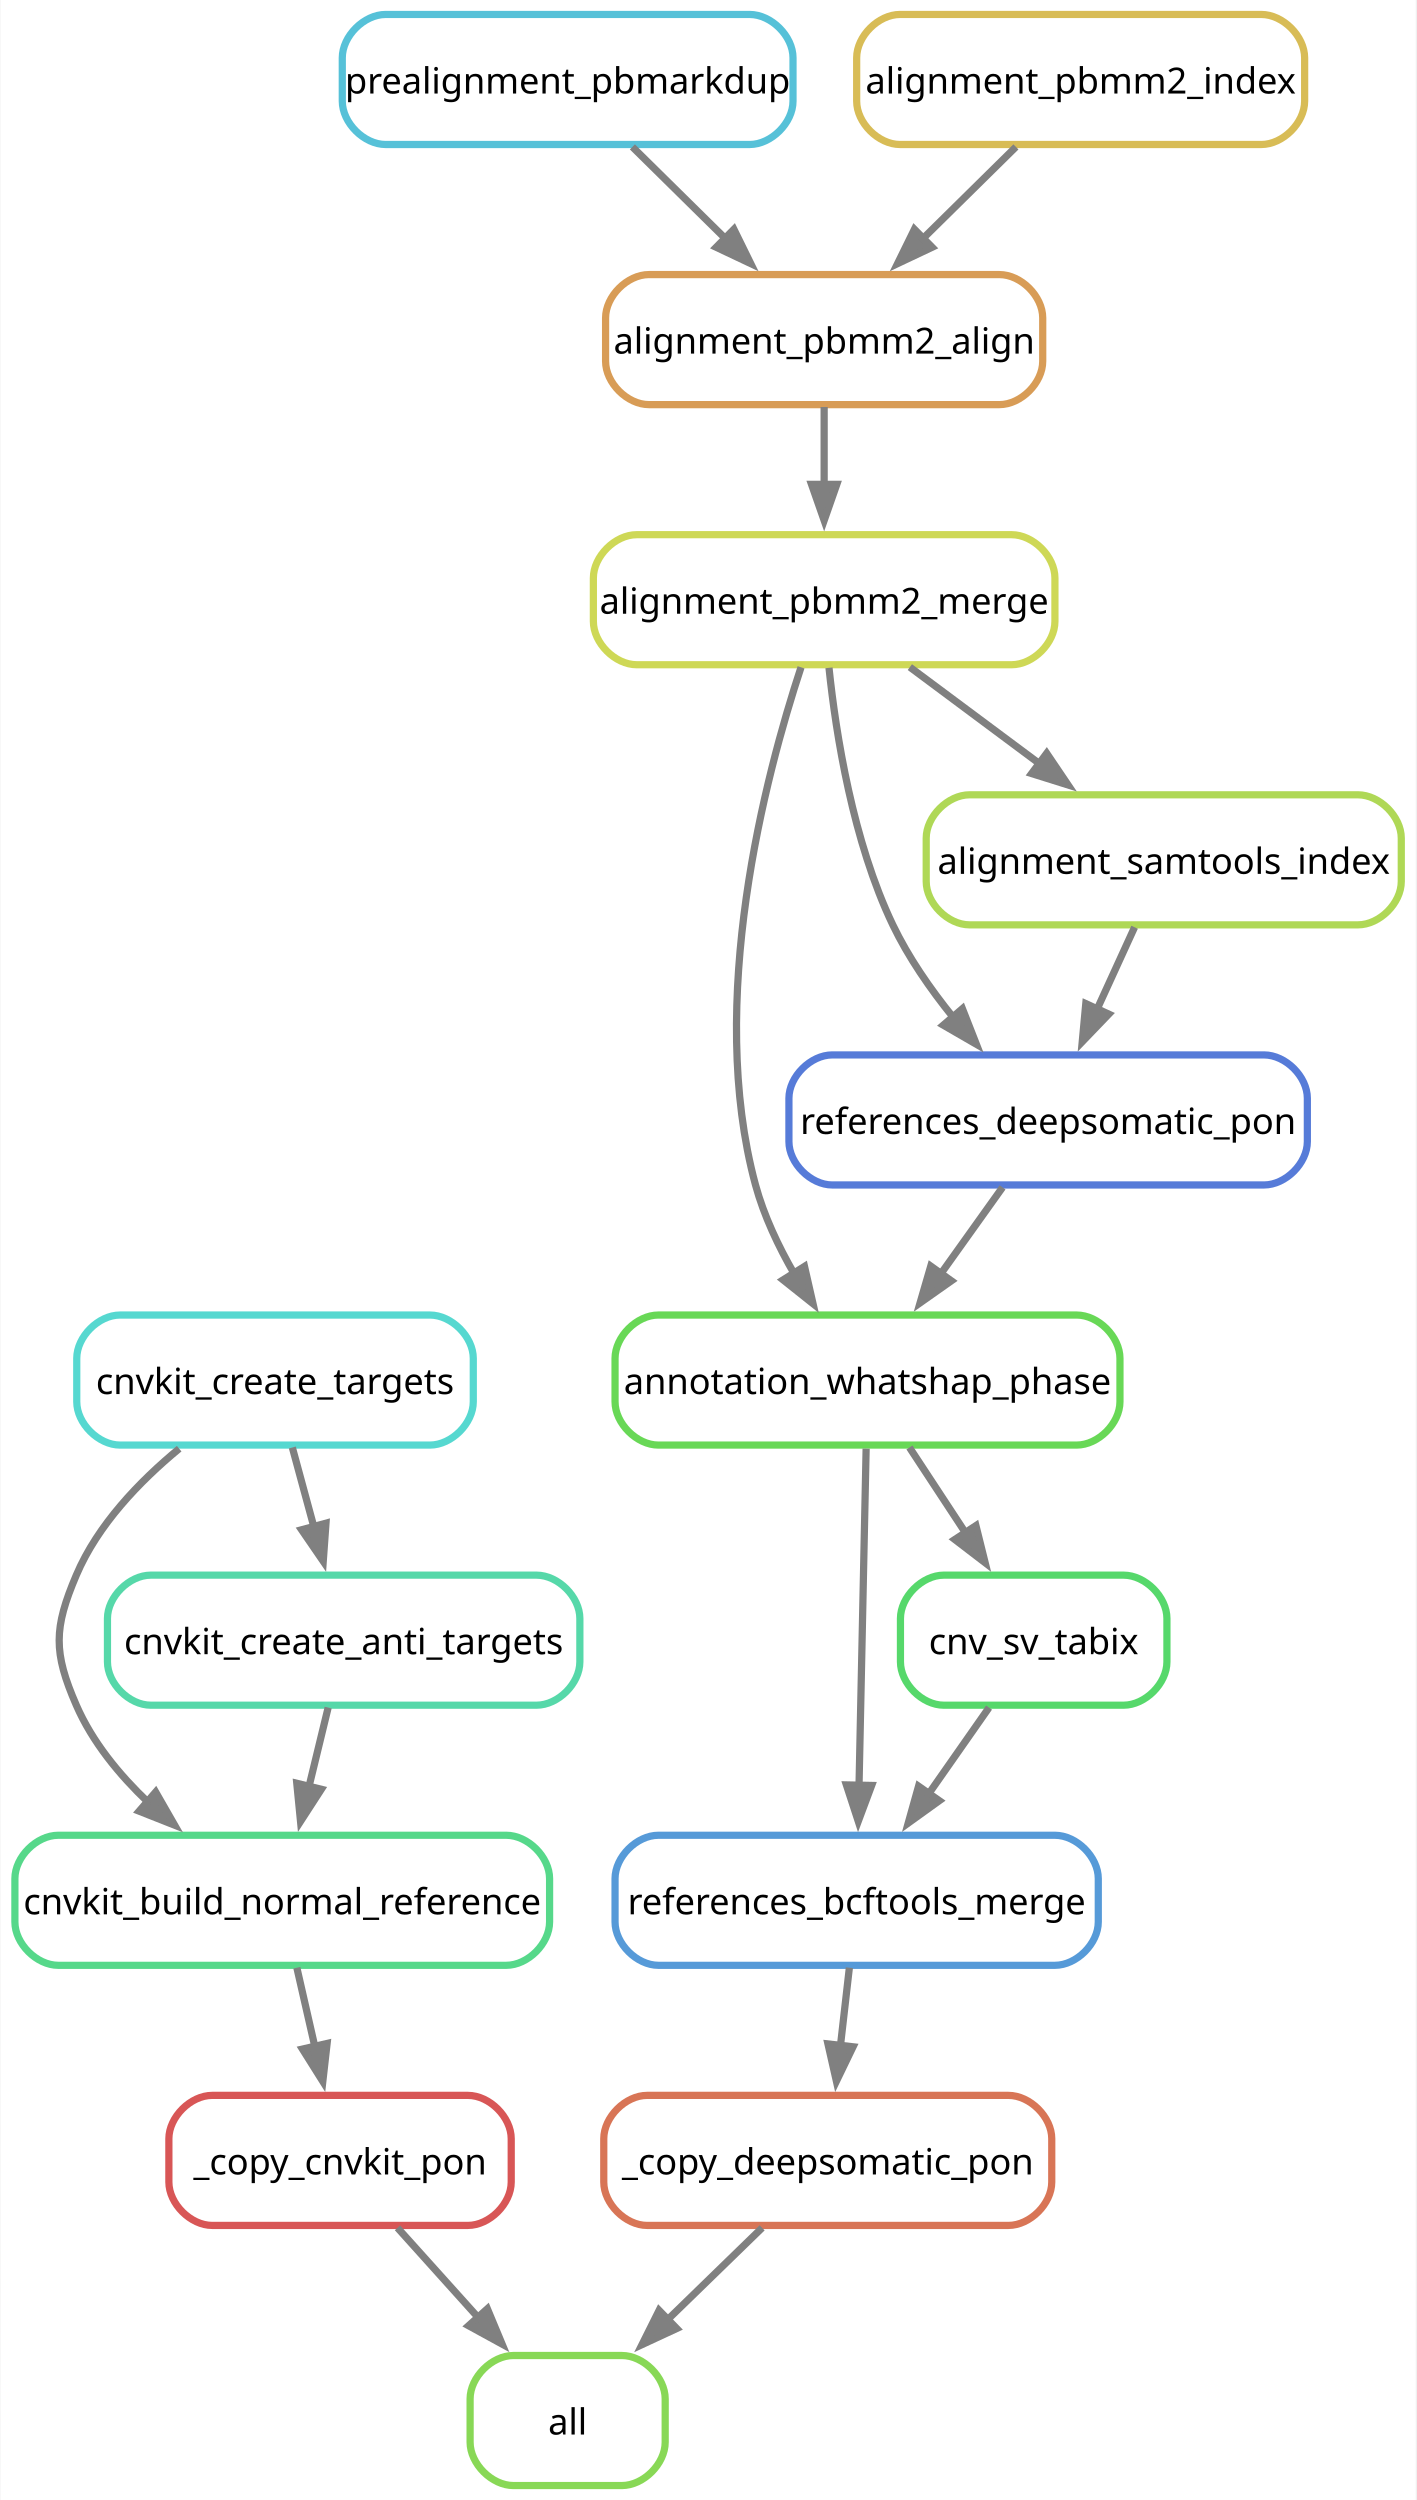
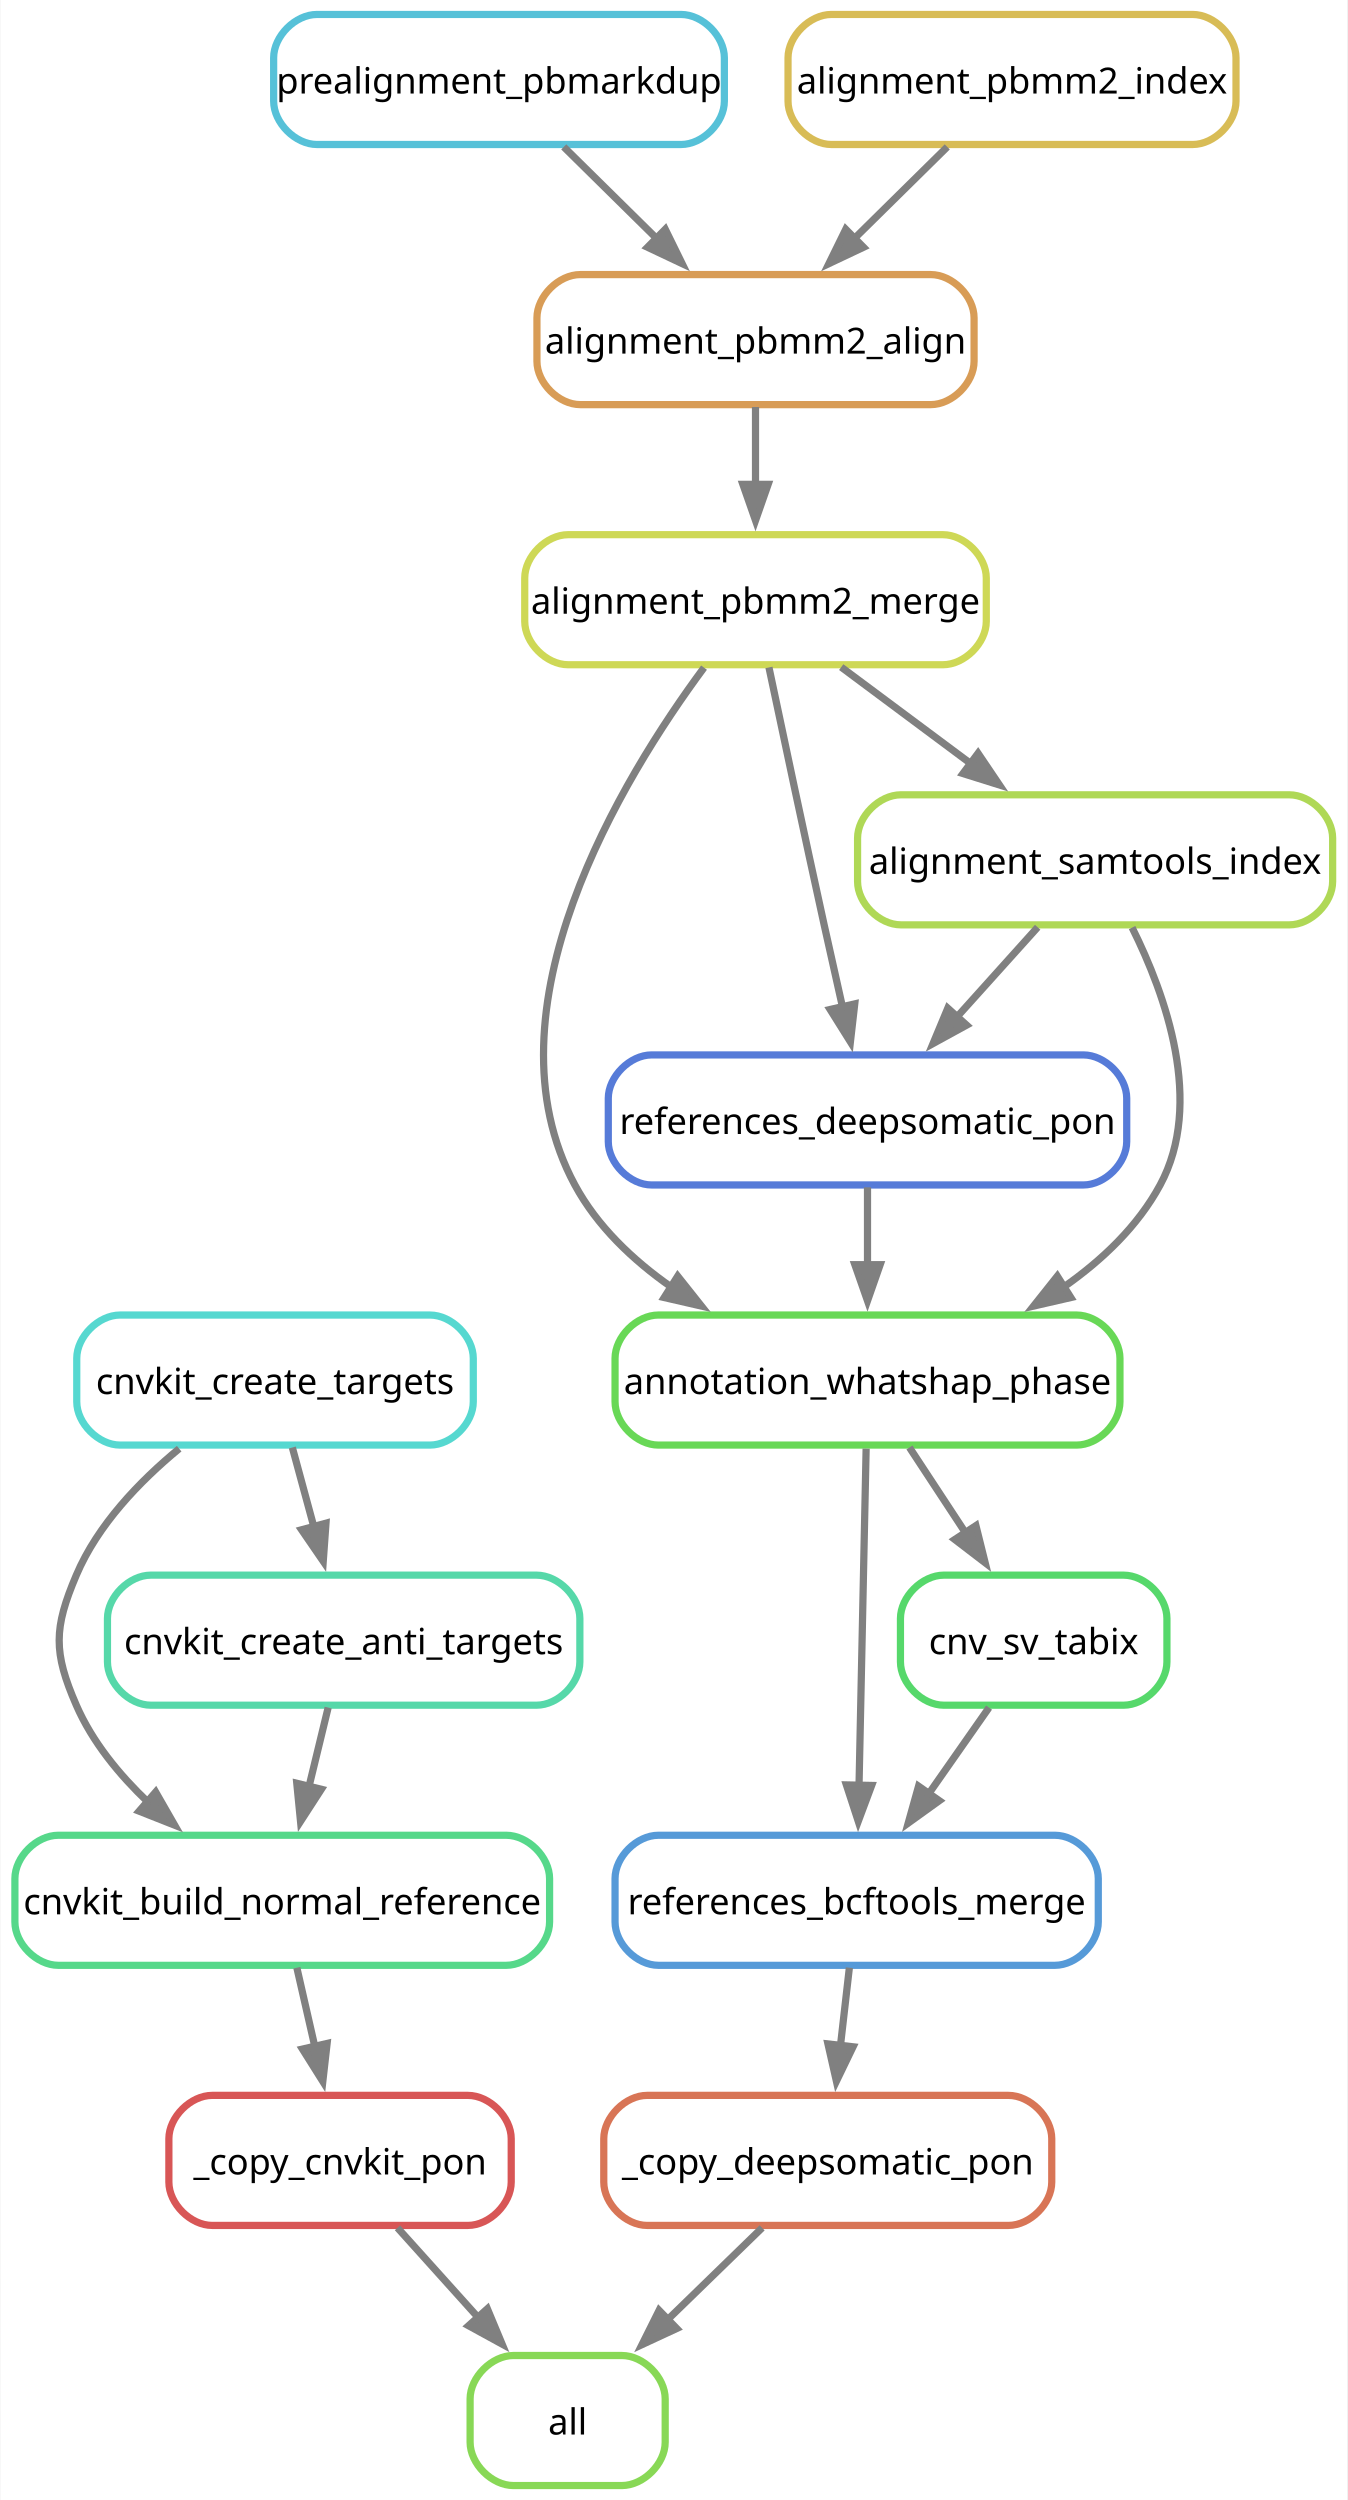
- <svg xmlns="http://www.w3.org/2000/svg" width="392pt" height="692pt" viewBox="0.00 0.00 391.75 692.00">
+ <svg xmlns="http://www.w3.org/2000/svg" width="373pt" height="692pt" viewBox="0.00 0.00 372.75 692.00">
  <g id="graph0" class="graph" transform="scale(1 1) rotate(0) translate(4 688)">
-     <polygon fill="white" stroke="none" points="-4,4 -4,-688 387.75,-688 387.75,4 -4,4" />
+     <polygon fill="white" stroke="none" points="-4,4 -4,-688 368.75,-688 368.75,4 -4,4" />
    <g id="node1" class="node">
      <path fill="none" stroke="#88d856" stroke-width="2" d="M168,-36C168,-36 138,-36 138,-36 132,-36 126,-30 126,-24 126,-24 126,-12 126,-12 126,-6 132,0 138,0 138,0 168,0 168,0 174,0 180,-6 180,-12 180,-12 180,-24 180,-24 180,-30 174,-36 168,-36" />
      <text text-anchor="middle" x="153" y="-14.12" font-family="sans" font-size="10.00">all</text>
    </g>
    <g id="node2" class="node">
      <path fill="none" stroke="#d85656" stroke-width="2" d="M125.38,-108C125.38,-108 54.62,-108 54.62,-108 48.62,-108 42.62,-102 42.62,-96 42.62,-96 42.62,-84 42.62,-84 42.62,-78 48.62,-72 54.62,-72 54.62,-72 125.38,-72 125.38,-72 131.38,-72 137.38,-78 137.38,-84 137.38,-84 137.38,-96 137.38,-96 137.38,-102 131.38,-108 125.38,-108" />
      <text text-anchor="middle" x="90" y="-86.12" font-family="sans" font-size="10.00">_copy_cnvkit_pon</text>
    </g>
    <g id="edge2" class="edge">
      <path fill="none" stroke="grey" stroke-width="2" d="M105.9,-71.34C112.71,-63.77 120.82,-54.75 128.38,-46.35" />
      <polygon fill="grey" stroke="grey" stroke-width="2" points="130.78,-48.93 134.86,-39.15 125.57,-44.24 130.78,-48.93" />
    </g>
    <g id="node3" class="node">
      <path fill="none" stroke="#56d88a" stroke-width="2" d="M136,-180C136,-180 12,-180 12,-180 6,-180 0,-174 0,-168 0,-168 0,-156 0,-156 0,-150 6,-144 12,-144 12,-144 136,-144 136,-144 142,-144 148,-150 148,-156 148,-156 148,-168 148,-168 148,-174 142,-180 136,-180" />
      <text text-anchor="middle" x="74" y="-158.12" font-family="sans" font-size="10.00">cnvkit_build_normal_reference</text>
    </g>
    <g id="edge3" class="edge">
      <path fill="none" stroke="grey" stroke-width="2" d="M78.04,-143.34C79.56,-136.67 81.34,-128.89 83.05,-121.39" />
      <polygon fill="grey" stroke="grey" stroke-width="2" points="86.42,-122.38 85.23,-111.85 79.59,-120.82 86.42,-122.38" />
    </g>
    <g id="node4" class="node">
      <path fill="none" stroke="#56d8d0" stroke-width="2" d="M114.88,-324C114.88,-324 29.12,-324 29.12,-324 23.12,-324 17.12,-318 17.12,-312 17.12,-312 17.12,-300 17.12,-300 17.12,-294 23.12,-288 29.12,-288 29.12,-288 114.88,-288 114.88,-288 120.88,-288 126.88,-294 126.88,-300 126.88,-300 126.88,-312 126.88,-312 126.88,-318 120.88,-324 114.88,-324" />
      <text text-anchor="middle" x="72" y="-302.12" font-family="sans" font-size="10.00">cnvkit_create_targets</text>
    </g>
    <g id="edge5" class="edge">
      <path fill="none" stroke="grey" stroke-width="2" d="M45.47,-287.01C34.47,-277.94 22.91,-265.91 17,-252 10.74,-237.28 10.61,-230.67 17,-216 21.42,-205.85 28.85,-196.77 36.91,-189.11" />
      <polygon fill="grey" stroke="grey" stroke-width="2" points="38.96,-191.97 44.23,-182.78 34.38,-186.67 38.96,-191.97" />
    </g>
    <g id="node5" class="node">
      <path fill="none" stroke="#56d8a9" stroke-width="2" d="M144.38,-252C144.38,-252 37.62,-252 37.62,-252 31.63,-252 25.62,-246 25.62,-240 25.62,-240 25.62,-228 25.62,-228 25.62,-222 31.62,-216 37.62,-216 37.62,-216 144.38,-216 144.38,-216 150.38,-216 156.38,-222 156.38,-228 156.38,-228 156.38,-240 156.38,-240 156.38,-246 150.38,-252 144.38,-252" />
      <text text-anchor="middle" x="91" y="-230.12" font-family="sans" font-size="10.00">cnvkit_create_anti_targets</text>
    </g>
    <g id="edge6" class="edge">
      <path fill="none" stroke="grey" stroke-width="2" d="M76.79,-287.34C78.6,-280.67 80.72,-272.89 82.75,-265.39" />
      <polygon fill="grey" stroke="grey" stroke-width="2" points="86.11,-266.39 85.35,-255.82 79.35,-264.56 86.11,-266.39" />
    </g>
    <g id="edge4" class="edge">
      <path fill="none" stroke="grey" stroke-width="2" d="M86.71,-215.34C85.09,-208.67 83.2,-200.89 81.38,-193.39" />
      <polygon fill="grey" stroke="grey" stroke-width="2" points="84.82,-192.73 79.06,-183.84 78.02,-194.39 84.82,-192.73" />
    </g>
    <g id="node6" class="node">
      <path fill="none" stroke="#d87556" stroke-width="2" d="M275,-108C275,-108 175,-108 175,-108 169,-108 163,-102 163,-96 163,-96 163,-84 163,-84 163,-78 169,-72 175,-72 175,-72 275,-72 275,-72 281,-72 287,-78 287,-84 287,-84 287,-96 287,-96 287,-102 281,-108 275,-108" />
      <text text-anchor="middle" x="225" y="-86.12" font-family="sans" font-size="10.00">_copy_deepsomatic_pon</text>
    </g>
    <g id="edge1" class="edge">
      <path fill="none" stroke="grey" stroke-width="2" d="M206.83,-71.34C198.88,-63.6 189.37,-54.36 180.57,-45.81" />
      <polygon fill="grey" stroke="grey" stroke-width="2" points="183.19,-43.47 173.58,-39.01 178.31,-48.49 183.19,-43.47" />
    </g>
    <g id="node7" class="node">
      <path fill="none" stroke="#569ad8" stroke-width="2" d="M287.88,-180C287.88,-180 178.12,-180 178.12,-180 172.12,-180 166.12,-174 166.12,-168 166.12,-168 166.12,-156 166.12,-156 166.12,-150 172.12,-144 178.12,-144 178.12,-144 287.88,-144 287.88,-144 293.88,-144 299.88,-150 299.88,-156 299.88,-156 299.88,-168 299.88,-168 299.88,-174 293.88,-180 287.88,-180" />
      <text text-anchor="middle" x="233" y="-158.12" font-family="sans" font-size="10.00">references_bcftools_merge</text>
    </g>
    <g id="edge7" class="edge">
      <path fill="none" stroke="grey" stroke-width="2" d="M230.98,-143.34C230.23,-136.75 229.35,-129.08 228.5,-121.67" />
      <polygon fill="grey" stroke="grey" stroke-width="2" points="232,-121.45 227.39,-111.91 225.05,-122.24 232,-121.45" />
    </g>
    <g id="node8" class="node">
      <path fill="none" stroke="#68d856" stroke-width="2" d="M293.88,-324C293.88,-324 178.12,-324 178.12,-324 172.12,-324 166.12,-318 166.12,-312 166.12,-312 166.12,-300 166.12,-300 166.12,-294 172.12,-288 178.12,-288 178.12,-288 293.88,-288 293.88,-288 299.88,-288 305.88,-294 305.88,-300 305.88,-300 305.88,-312 305.88,-312 305.88,-318 299.88,-324 293.88,-324" />
      <text text-anchor="middle" x="236" y="-302.12" font-family="sans" font-size="10.00">annotation_whatshap_phase</text>
    </g>
    <g id="edge9" class="edge">
      <path fill="none" stroke="grey" stroke-width="2" d="M235.62,-287.02C235.12,-263.54 234.25,-222.11 233.65,-193.64" />
      <polygon fill="grey" stroke="grey" stroke-width="2" points="237.15,-193.79 233.44,-183.86 230.15,-193.94 237.15,-193.79" />
    </g>
    <g id="node15" class="node">
      <path fill="none" stroke="#56d86b" stroke-width="2" d="M306.88,-252C306.88,-252 257.12,-252 257.12,-252 251.12,-252 245.12,-246 245.12,-240 245.12,-240 245.12,-228 245.12,-228 245.12,-222 251.12,-216 257.12,-216 257.12,-216 306.88,-216 306.88,-216 312.88,-216 318.88,-222 318.88,-228 318.88,-228 318.88,-240 318.88,-240 318.88,-246 312.88,-252 306.88,-252" />
      <text text-anchor="middle" x="282" y="-230.12" font-family="sans" font-size="10.00">cnv_sv_tabix</text>
    </g>
-     <g id="edge18" class="edge">
+     <g id="edge19" class="edge">
      <path fill="none" stroke="grey" stroke-width="2" d="M247.61,-287.34C252.31,-280.18 257.87,-271.73 263.12,-263.73" />
      <polygon fill="grey" stroke="grey" stroke-width="2" points="266.01,-265.71 268.57,-255.43 260.16,-261.87 266.01,-265.71" />
    </g>
    <g id="node9" class="node">
-       <path fill="none" stroke="#567bd8" stroke-width="2" d="M345.75,-396C345.75,-396 226.25,-396 226.25,-396 220.25,-396 214.25,-390 214.25,-384 214.25,-384 214.25,-372 214.25,-372 214.25,-366 220.25,-360 226.25,-360 226.25,-360 345.75,-360 345.75,-360 351.75,-360 357.75,-366 357.75,-372 357.75,-372 357.75,-384 357.75,-384 357.75,-390 351.75,-396 345.75,-396" />
-       <text text-anchor="middle" x="286" y="-374.12" font-family="sans" font-size="10.00">references_deepsomatic_pon</text>
+       <path fill="none" stroke="#567bd8" stroke-width="2" d="M295.75,-396C295.75,-396 176.25,-396 176.25,-396 170.25,-396 164.25,-390 164.25,-384 164.25,-384 164.25,-372 164.25,-372 164.25,-366 170.25,-360 176.25,-360 176.25,-360 295.75,-360 295.75,-360 301.75,-360 307.75,-366 307.75,-372 307.75,-372 307.75,-384 307.75,-384 307.75,-390 301.75,-396 295.75,-396" />
+       <text text-anchor="middle" x="236" y="-374.12" font-family="sans" font-size="10.00">references_deepsomatic_pon</text>
+     </g>
+     <g id="edge12" class="edge">
+       <path fill="none" stroke="grey" stroke-width="2" d="M236,-359.34C236,-352.75 236,-345.08 236,-337.67" />
+       <polygon fill="grey" stroke="grey" stroke-width="2" points="239.5,-337.93 236,-327.93 232.5,-337.93 239.5,-337.93" />
+     </g>
+     <g id="node10" class="node">
+       <path fill="none" stroke="#ced856" stroke-width="2" d="M256.88,-540C256.88,-540 153.12,-540 153.12,-540 147.12,-540 141.12,-534 141.12,-528 141.12,-528 141.12,-516 141.12,-516 141.12,-510 147.12,-504 153.12,-504 153.12,-504 256.88,-504 256.88,-504 262.88,-504 268.88,-510 268.88,-516 268.88,-516 268.88,-528 268.88,-528 268.88,-534 262.88,-540 256.88,-540" />
+       <text text-anchor="middle" x="205" y="-518.12" font-family="sans" font-size="10.00">alignment_pbmm2_merge</text>
+     </g>
+     <g id="edge11" class="edge">
+       <path fill="none" stroke="grey" stroke-width="2" d="M190.75,-503.2C168.06,-472.54 128.83,-408.4 155,-360 161.17,-348.58 171,-339.23 181.71,-331.73" />
+       <polygon fill="grey" stroke="grey" stroke-width="2" points="183.46,-334.76 190.05,-326.47 179.72,-328.84 183.46,-334.76" />
+     </g>
+     <g id="edge14" class="edge">
+       <path fill="none" stroke="grey" stroke-width="2" d="M208.72,-503.26C212.51,-485.28 218.57,-456.69 224,-432 225.62,-424.63 227.4,-416.69 229.08,-409.26" />
+       <polygon fill="grey" stroke="grey" stroke-width="2" points="232.47,-410.13 231.27,-399.61 225.65,-408.58 232.47,-410.13" />
+     </g>
+     <g id="node14" class="node">
+       <path fill="none" stroke="#afd856" stroke-width="2" d="M352.75,-468C352.75,-468 245.25,-468 245.25,-468 239.25,-468 233.25,-462 233.25,-456 233.25,-456 233.25,-444 233.25,-444 233.25,-438 239.25,-432 245.25,-432 245.25,-432 352.75,-432 352.75,-432 358.75,-432 364.75,-438 364.75,-444 364.75,-444 364.75,-456 364.75,-456 364.75,-462 358.75,-468 352.75,-468" />
+       <text text-anchor="middle" x="299" y="-446.12" font-family="sans" font-size="10.00">alignment_samtools_index</text>
+     </g>
+     <g id="edge18" class="edge">
+       <path fill="none" stroke="grey" stroke-width="2" d="M228.72,-503.34C239.66,-495.19 252.84,-485.37 264.83,-476.45" />
+       <polygon fill="grey" stroke="grey" stroke-width="2" points="266.6,-479.49 272.53,-470.71 262.42,-473.88 266.6,-479.49" />
+     </g>
+     <g id="node11" class="node">
+       <path fill="none" stroke="#d89c56" stroke-width="2" d="M253.5,-612C253.5,-612 156.5,-612 156.5,-612 150.5,-612 144.5,-606 144.5,-600 144.5,-600 144.5,-588 144.5,-588 144.5,-582 150.5,-576 156.5,-576 156.5,-576 253.5,-576 253.5,-576 259.5,-576 265.5,-582 265.5,-588 265.5,-588 265.5,-600 265.5,-600 265.5,-606 259.5,-612 253.5,-612" />
+       <text text-anchor="middle" x="205" y="-590.12" font-family="sans" font-size="10.00">alignment_pbmm2_align</text>
+     </g>
+     <g id="edge15" class="edge">
+       <path fill="none" stroke="grey" stroke-width="2" d="M205,-575.34C205,-568.75 205,-561.08 205,-553.67" />
+       <polygon fill="grey" stroke="grey" stroke-width="2" points="208.5,-553.93 205,-543.93 201.5,-553.93 208.5,-553.93" />
+     </g>
+     <g id="node12" class="node">
+       <path fill="none" stroke="#56c1d8" stroke-width="2" d="M184.38,-684C184.38,-684 83.62,-684 83.62,-684 77.62,-684 71.62,-678 71.62,-672 71.62,-672 71.62,-660 71.62,-660 71.62,-654 77.62,-648 83.62,-648 83.62,-648 184.38,-648 184.38,-648 190.38,-648 196.38,-654 196.38,-660 196.38,-660 196.38,-672 196.38,-672 196.38,-678 190.38,-684 184.38,-684" />
+       <text text-anchor="middle" x="134" y="-662.12" font-family="sans" font-size="10.00">prealignment_pbmarkdup</text>
+     </g>
+     <g id="edge16" class="edge">
+       <path fill="none" stroke="grey" stroke-width="2" d="M151.92,-647.34C159.76,-639.6 169.14,-630.36 177.81,-621.81" />
+       <polygon fill="grey" stroke="grey" stroke-width="2" points="180.02,-624.54 184.69,-615.03 175.11,-619.56 180.02,-624.54" />
+     </g>
+     <g id="node13" class="node">
+       <path fill="none" stroke="#d8bc56" stroke-width="2" d="M326,-684C326,-684 226,-684 226,-684 220,-684 214,-678 214,-672 214,-672 214,-660 214,-660 214,-654 220,-648 226,-648 226,-648 326,-648 326,-648 332,-648 338,-654 338,-660 338,-660 338,-672 338,-672 338,-678 332,-684 326,-684" />
+       <text text-anchor="middle" x="276" y="-662.12" font-family="sans" font-size="10.00">alignment_pbmm2_index</text>
+     </g>
+     <g id="edge17" class="edge">
+       <path fill="none" stroke="grey" stroke-width="2" d="M258.08,-647.34C250.24,-639.6 240.86,-630.36 232.19,-621.81" />
+       <polygon fill="grey" stroke="grey" stroke-width="2" points="234.89,-619.56 225.31,-615.03 229.98,-624.54 234.89,-619.56" />
    </g>
    <g id="edge10" class="edge">
-       <path fill="none" stroke="grey" stroke-width="2" d="M273.38,-359.34C268.21,-352.1 262.09,-343.53 256.32,-335.45" />
-       <polygon fill="grey" stroke="grey" stroke-width="2" points="259.21,-333.47 250.55,-327.37 253.51,-337.54 259.21,-333.47" />
-     </g>
-     <g id="node10" class="node">
-       <path fill="none" stroke="#ced856" stroke-width="2" d="M275.88,-540C275.88,-540 172.12,-540 172.12,-540 166.12,-540 160.12,-534 160.12,-528 160.12,-528 160.12,-516 160.12,-516 160.12,-510 166.12,-504 172.12,-504 172.12,-504 275.88,-504 275.88,-504 281.88,-504 287.88,-510 287.88,-516 287.88,-516 287.88,-528 287.88,-528 287.88,-534 281.88,-540 275.88,-540" />
-       <text text-anchor="middle" x="224" y="-518.12" font-family="sans" font-size="10.00">alignment_pbmm2_merge</text>
-     </g>
-     <g id="edge11" class="edge">
-       <path fill="none" stroke="grey" stroke-width="2" d="M217.6,-503.29C207.72,-473.29 191.23,-410.8 205,-360 207.3,-351.53 211.32,-343.02 215.73,-335.38" />
-       <polygon fill="grey" stroke="grey" stroke-width="2" points="218.56,-337.46 220.92,-327.13 212.63,-333.73 218.56,-337.46" />
+       <path fill="none" stroke="grey" stroke-width="2" d="M309.24,-431.25C318.58,-412.5 329.22,-382.6 317,-360 310.83,-348.58 301,-339.23 290.29,-331.73" />
+       <polygon fill="grey" stroke="grey" stroke-width="2" points="292.28,-328.84 281.95,-326.47 288.54,-334.76 292.28,-328.84" />
    </g>
    <g id="edge13" class="edge">
-       <path fill="none" stroke="grey" stroke-width="2" d="M225.34,-503.15C227.28,-484.6 231.96,-455.09 243,-432 247.29,-423.03 253.38,-414.25 259.64,-406.5" />
-       <polygon fill="grey" stroke="grey" stroke-width="2" points="262.27,-408.8 266.14,-398.94 256.97,-404.24 262.27,-408.8" />
-     </g>
-     <g id="node14" class="node">
-       <path fill="none" stroke="#afd856" stroke-width="2" d="M371.75,-468C371.75,-468 264.25,-468 264.25,-468 258.25,-468 252.25,-462 252.25,-456 252.25,-456 252.25,-444 252.25,-444 252.25,-438 258.25,-432 264.25,-432 264.25,-432 371.75,-432 371.75,-432 377.75,-432 383.75,-438 383.75,-444 383.75,-444 383.75,-456 383.75,-456 383.75,-462 377.75,-468 371.75,-468" />
-       <text text-anchor="middle" x="318" y="-446.12" font-family="sans" font-size="10.00">alignment_samtools_index</text>
-     </g>
-     <g id="edge17" class="edge">
-       <path fill="none" stroke="grey" stroke-width="2" d="M247.72,-503.34C258.66,-495.19 271.84,-485.37 283.83,-476.45" />
-       <polygon fill="grey" stroke="grey" stroke-width="2" points="285.6,-479.49 291.53,-470.71 281.42,-473.88 285.6,-479.49" />
-     </g>
-     <g id="node11" class="node">
-       <path fill="none" stroke="#d89c56" stroke-width="2" d="M272.5,-612C272.5,-612 175.5,-612 175.5,-612 169.5,-612 163.5,-606 163.5,-600 163.5,-600 163.5,-588 163.5,-588 163.5,-582 169.5,-576 175.5,-576 175.5,-576 272.5,-576 272.5,-576 278.5,-576 284.5,-582 284.5,-588 284.5,-588 284.5,-600 284.5,-600 284.5,-606 278.5,-612 272.5,-612" />
-       <text text-anchor="middle" x="224" y="-590.12" font-family="sans" font-size="10.00">alignment_pbmm2_align</text>
-     </g>
-     <g id="edge14" class="edge">
-       <path fill="none" stroke="grey" stroke-width="2" d="M224,-575.34C224,-568.75 224,-561.08 224,-553.67" />
-       <polygon fill="grey" stroke="grey" stroke-width="2" points="227.5,-553.93 224,-543.93 220.5,-553.93 227.5,-553.93" />
-     </g>
-     <g id="node12" class="node">
-       <path fill="none" stroke="#56c1d8" stroke-width="2" d="M203.38,-684C203.38,-684 102.62,-684 102.62,-684 96.62,-684 90.62,-678 90.62,-672 90.62,-672 90.62,-660 90.62,-660 90.62,-654 96.62,-648 102.62,-648 102.62,-648 203.38,-648 203.38,-648 209.38,-648 215.38,-654 215.38,-660 215.38,-660 215.38,-672 215.38,-672 215.38,-678 209.38,-684 203.38,-684" />
-       <text text-anchor="middle" x="153" y="-662.12" font-family="sans" font-size="10.00">prealignment_pbmarkdup</text>
-     </g>
-     <g id="edge15" class="edge">
-       <path fill="none" stroke="grey" stroke-width="2" d="M170.92,-647.34C178.76,-639.6 188.14,-630.36 196.81,-621.81" />
-       <polygon fill="grey" stroke="grey" stroke-width="2" points="199.02,-624.54 203.69,-615.03 194.11,-619.56 199.02,-624.54" />
-     </g>
-     <g id="node13" class="node">
-       <path fill="none" stroke="#d8bc56" stroke-width="2" d="M345,-684C345,-684 245,-684 245,-684 239,-684 233,-678 233,-672 233,-672 233,-660 233,-660 233,-654 239,-648 245,-648 245,-648 345,-648 345,-648 351,-648 357,-654 357,-660 357,-660 357,-672 357,-672 357,-678 351,-684 345,-684" />
-       <text text-anchor="middle" x="295" y="-662.12" font-family="sans" font-size="10.00">alignment_pbmm2_index</text>
-     </g>
-     <g id="edge16" class="edge">
-       <path fill="none" stroke="grey" stroke-width="2" d="M277.08,-647.34C269.24,-639.6 259.86,-630.36 251.19,-621.81" />
-       <polygon fill="grey" stroke="grey" stroke-width="2" points="253.89,-619.56 244.31,-615.03 248.98,-624.54 253.89,-619.56" />
-     </g>
-     <g id="edge12" class="edge">
-       <path fill="none" stroke="grey" stroke-width="2" d="M309.93,-431.34C306.77,-424.43 303.06,-416.31 299.51,-408.56" />
-       <polygon fill="grey" stroke="grey" stroke-width="2" points="302.78,-407.29 295.44,-399.65 296.42,-410.2 302.78,-407.29" />
+       <path fill="none" stroke="grey" stroke-width="2" d="M283.1,-431.34C276.29,-423.77 268.18,-414.75 260.62,-406.35" />
+       <polygon fill="grey" stroke="grey" stroke-width="2" points="263.43,-404.24 254.14,-399.15 258.22,-408.93 263.43,-404.24" />
    </g>
    <g id="edge8" class="edge">
      <path fill="none" stroke="grey" stroke-width="2" d="M269.64,-215.34C264.57,-208.1 258.57,-199.53 252.92,-191.45" />
      <polygon fill="grey" stroke="grey" stroke-width="2" points="255.87,-189.57 247.27,-183.38 250.13,-193.58 255.87,-189.57" />
    </g>
  </g>
</svg>
